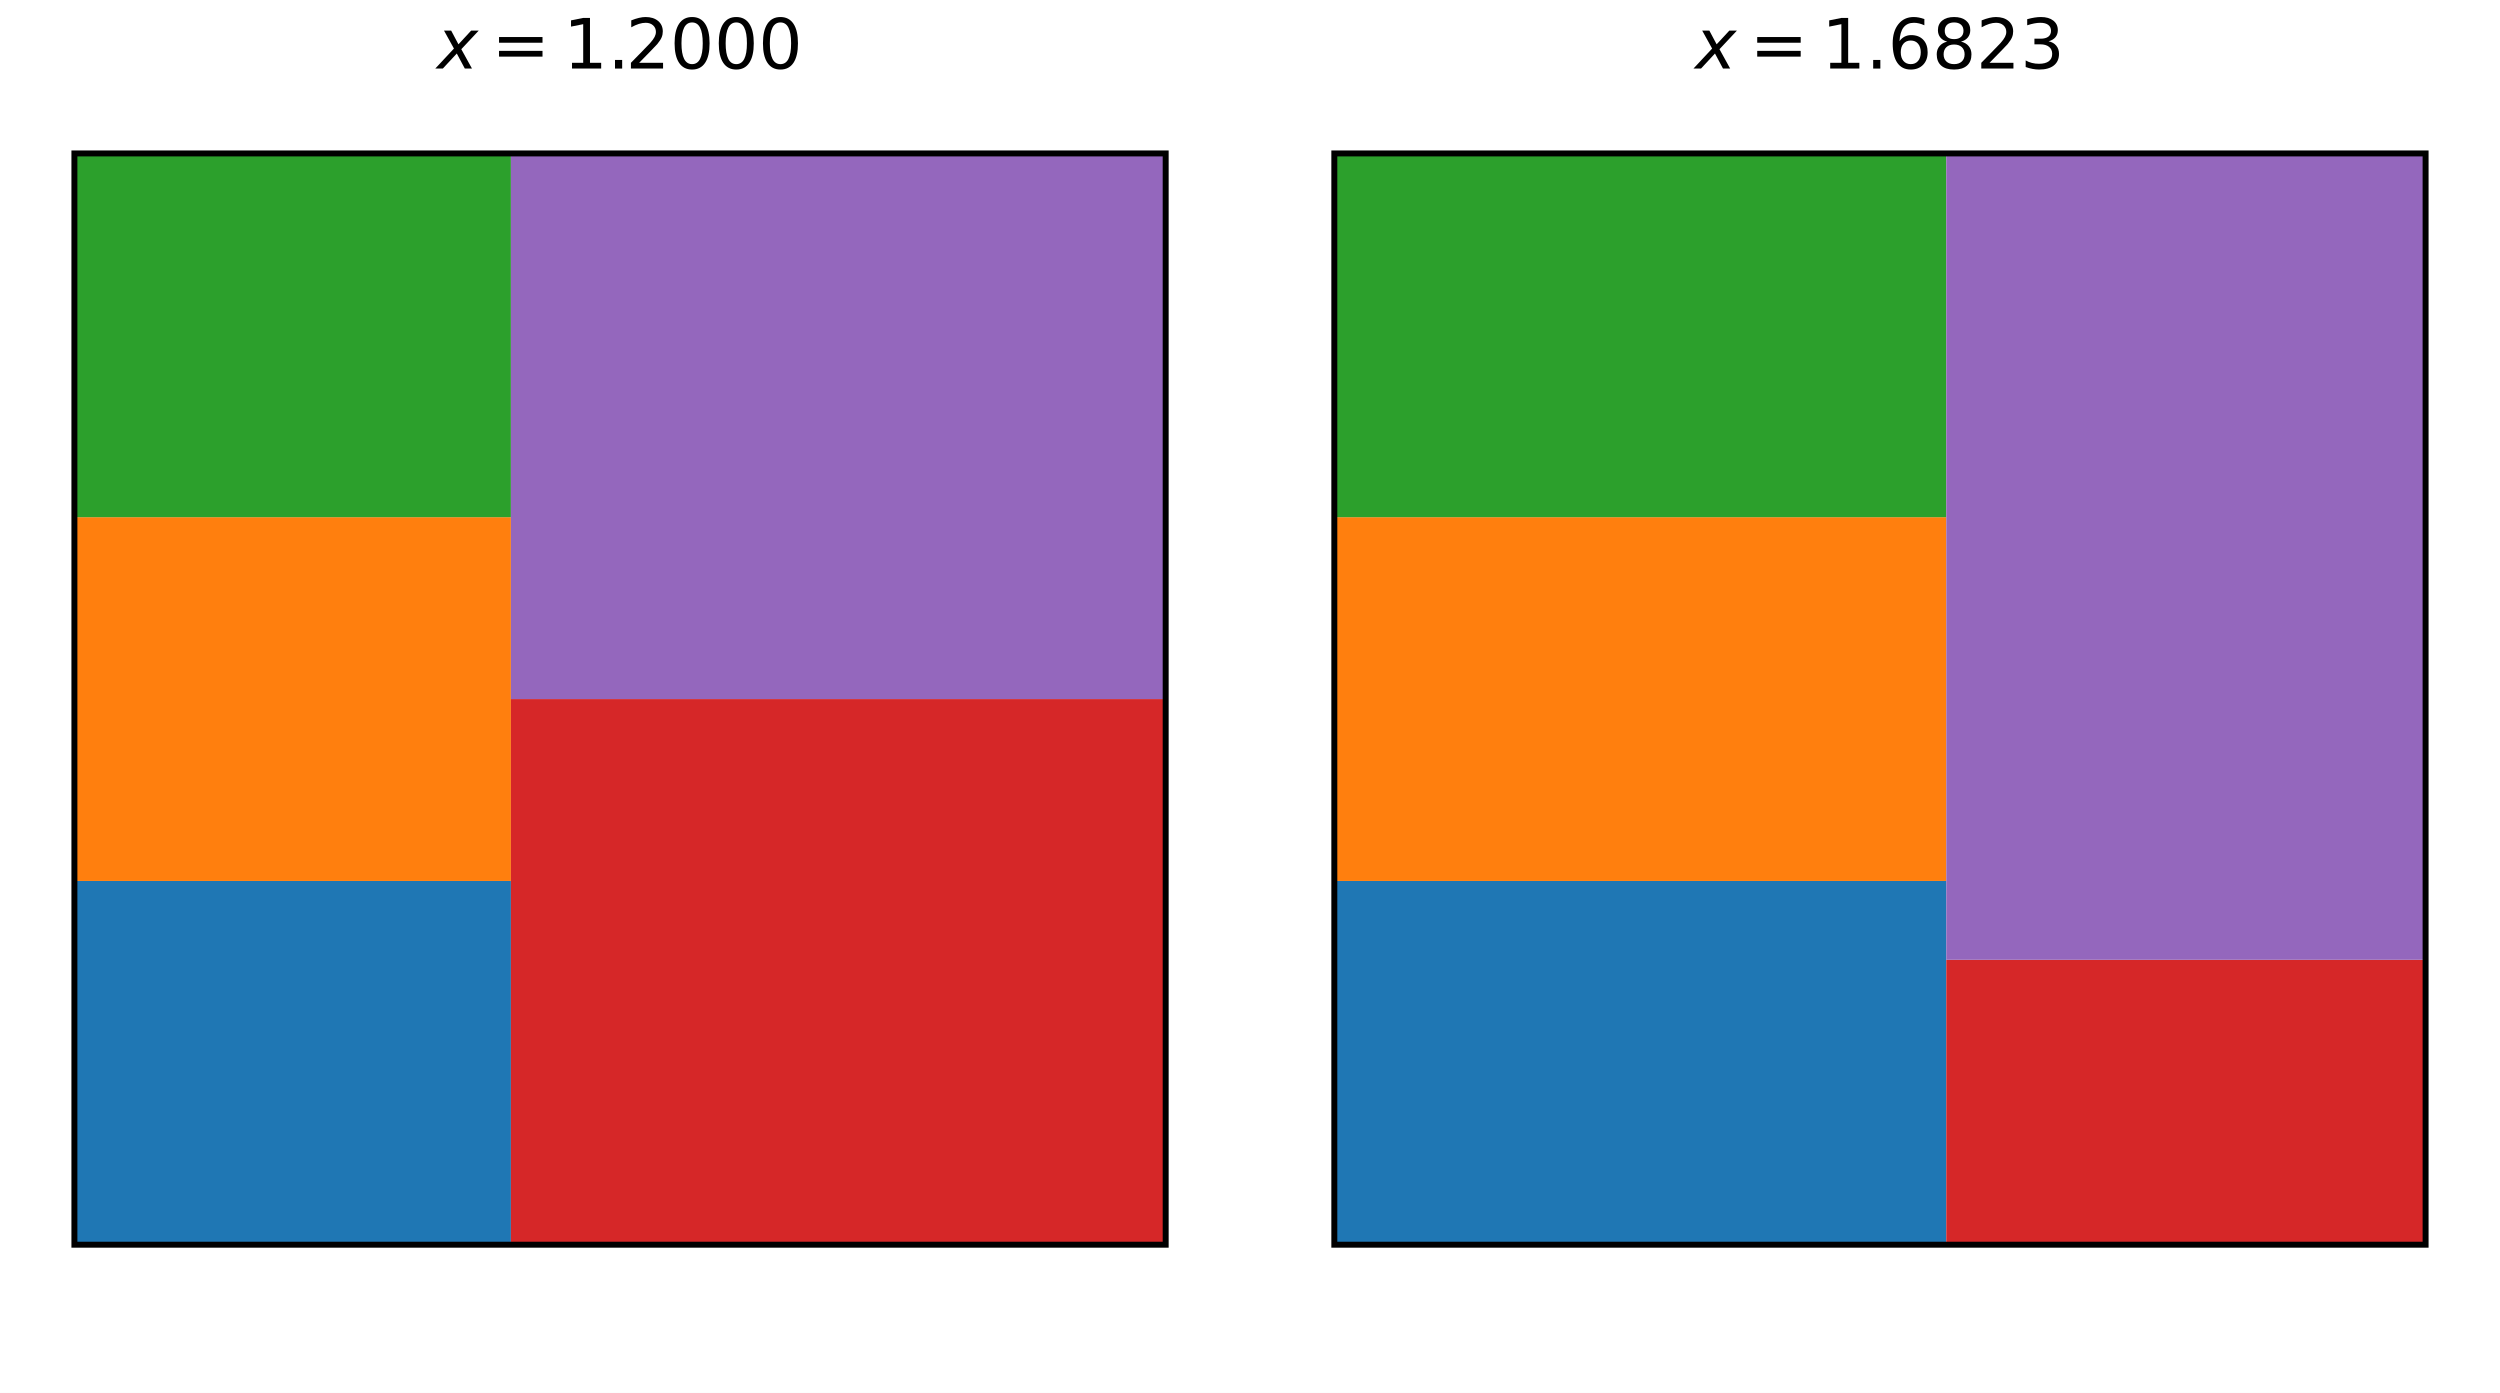
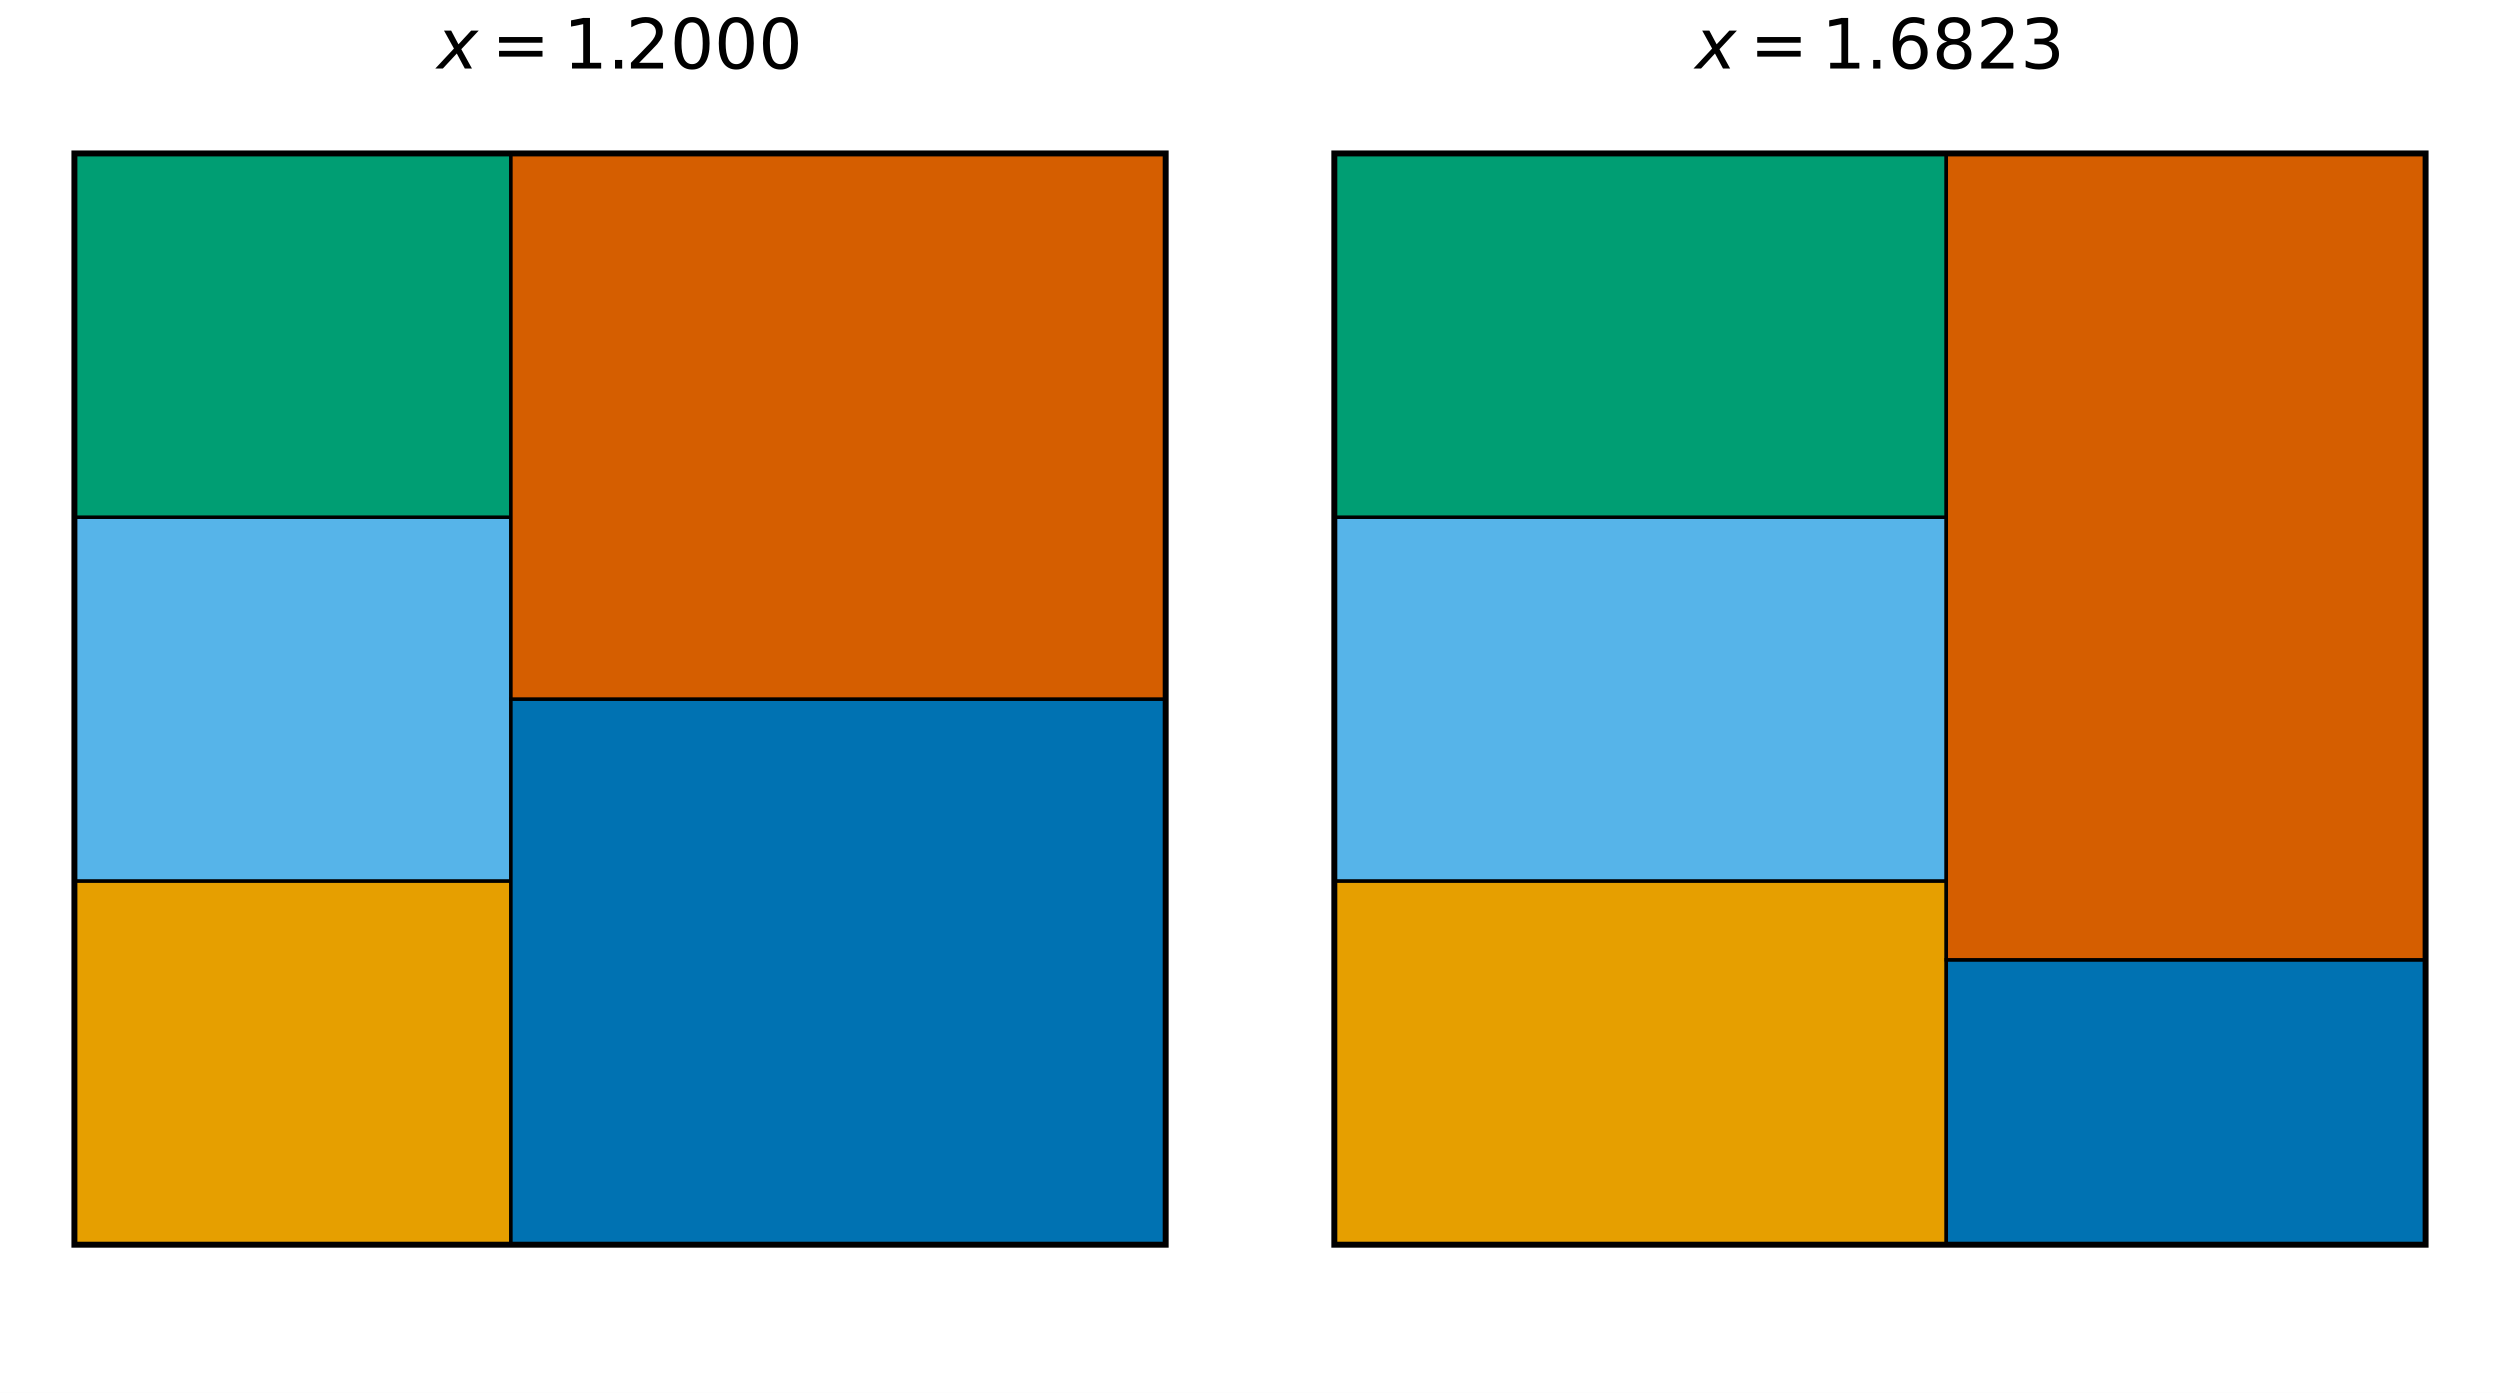
<svg xmlns="http://www.w3.org/2000/svg" xmlns:xlink="http://www.w3.org/1999/xlink" width="252pt" height="140.4pt" viewBox="0 0 252 140.4" version="1.1">
  <defs>
    <style type="text/css">*{stroke-linejoin: round; stroke-linecap: butt}</style>
  </defs>
  <g id="figure_1">
    <g id="patch_1">
      <path d="M 0 140.4  L 252 140.4  L 252 0  L 0 0  z " style="fill: #ffffff" />
    </g>
    <g id="axes_1">
      <g id="patch_2">
-         <path d="M 7.5 125.466  L 51.5 125.466  L 51.5 88.8  L 7.5 88.8  z " clip-path="url(#p38e5e6b6d0)" style="fill: #1f77b4" />
+         <path d="M 7.5 125.466  L 51.5 125.466  L 51.5 88.8  L 7.5 88.8  z " clip-path="url(#pca41b7feb7)" style="fill: #e69f00; stroke: #000000; stroke-width: 0.35; stroke-linejoin: miter" />
      </g>
      <g id="patch_3">
-         <path d="M 7.5 88.8  L 51.5 88.8  L 51.5 52.133  L 7.5 52.133  z " clip-path="url(#p38e5e6b6d0)" style="fill: #ff7f0e" />
+         <path d="M 7.5 88.8  L 51.5 88.8  L 51.5 52.133  L 7.5 52.133  z " clip-path="url(#pca41b7feb7)" style="fill: #56b4e9; stroke: #000000; stroke-width: 0.35; stroke-linejoin: miter" />
      </g>
      <g id="patch_4">
-         <path d="M 7.5 52.133  L 51.5 52.133  L 51.5 15.466  L 7.5 15.466  z " clip-path="url(#p38e5e6b6d0)" style="fill: #2ca02c" />
+         <path d="M 7.5 52.133  L 51.5 52.133  L 51.5 15.466  L 7.5 15.466  z " clip-path="url(#pca41b7feb7)" style="fill: #009e73; stroke: #000000; stroke-width: 0.35; stroke-linejoin: miter" />
      </g>
      <g id="patch_5">
-         <path d="M 51.5 125.466  L 117.5 125.466  L 117.5 70.466  L 51.5 70.466  z " clip-path="url(#p38e5e6b6d0)" style="fill: #d62728" />
+         <path d="M 51.5 125.466  L 117.5 125.466  L 117.5 70.466  L 51.5 70.466  z " clip-path="url(#pca41b7feb7)" style="fill: #0072b2; stroke: #000000; stroke-width: 0.35; stroke-linejoin: miter" />
      </g>
      <g id="patch_6">
-         <path d="M 51.5 70.466  L 117.5 70.466  L 117.5 15.466  L 51.5 15.466  z " clip-path="url(#p38e5e6b6d0)" style="fill: #9467bd" />
+         <path d="M 51.5 70.466  L 117.5 70.466  L 117.5 15.466  L 51.5 15.466  z " clip-path="url(#pca41b7feb7)" style="fill: #d55e00; stroke: #000000; stroke-width: 0.35; stroke-linejoin: miter" />
      </g>
      <g id="patch_7">
-         <path d="M 7.5 125.466  L 117.5 125.466  L 117.5 15.466  L 7.5 15.466  L 7.5 125.466  z " clip-path="url(#p38e5e6b6d0)" style="fill: none; stroke: #000000; stroke-width: 0.6; stroke-linejoin: miter" />
+         <path d="M 7.5 125.466  L 117.5 125.466  L 117.5 15.466  L 7.5 15.466  L 7.5 125.466  z " clip-path="url(#pca41b7feb7)" style="fill: none; stroke: #000000; stroke-width: 0.6; stroke-linejoin: miter" />
      </g>
      <g id="text_1">
        <g transform="translate(44.055 6.966182) scale(0.07 -0.07)">
          <defs>
            <path id="DejaVuSans-Oblique-78" d="M 3841 3500  L 2234 1784  L 3219 0  L 2559 0  L 1819 1388  L 531 0  L -166 0  L 1556 1844  L 641 3500  L 1300 3500  L 1972 2234  L 3144 3500  L 3841 3500  z " transform="scale(0.015625)" />
            <path id="DejaVuSans-3d" d="M 678 2906  L 4684 2906  L 4684 2381  L 678 2381  L 678 2906  z M 678 1631  L 4684 1631  L 4684 1100  L 678 1100  L 678 1631  z " transform="scale(0.015625)" />
            <path id="DejaVuSans-31" d="M 794 531  L 1825 531  L 1825 4091  L 703 3866  L 703 4441  L 1819 4666  L 2450 4666  L 2450 531  L 3481 531  L 3481 0  L 794 0  L 794 531  z " transform="scale(0.015625)" />
            <path id="DejaVuSans-2e" d="M 684 794  L 1344 794  L 1344 0  L 684 0  L 684 794  z " transform="scale(0.015625)" />
            <path id="DejaVuSans-32" d="M 1228 531  L 3431 531  L 3431 0  L 469 0  L 469 531  Q 828 903 1448 1529  Q 2069 2156 2228 2338  Q 2531 2678 2651 2914  Q 2772 3150 2772 3378  Q 2772 3750 2511 3984  Q 2250 4219 1831 4219  Q 1534 4219 1204 4116  Q 875 4013 500 3803  L 500 4441  Q 881 4594 1212 4672  Q 1544 4750 1819 4750  Q 2544 4750 2975 4387  Q 3406 4025 3406 3419  Q 3406 3131 3298 2873  Q 3191 2616 2906 2266  Q 2828 2175 2409 1742  Q 1991 1309 1228 531  z " transform="scale(0.015625)" />
            <path id="DejaVuSans-30" d="M 2034 4250  Q 1547 4250 1301 3770  Q 1056 3291 1056 2328  Q 1056 1369 1301 889  Q 1547 409 2034 409  Q 2525 409 2770 889  Q 3016 1369 3016 2328  Q 3016 3291 2770 3770  Q 2525 4250 2034 4250  z M 2034 4750  Q 2819 4750 3233 4129  Q 3647 3509 3647 2328  Q 3647 1150 3233 529  Q 2819 -91 2034 -91  Q 1250 -91 836 529  Q 422 1150 422 2328  Q 422 3509 836 4129  Q 1250 4750 2034 4750  z " transform="scale(0.015625)" />
          </defs>
          <use xlink:href="#DejaVuSans-Oblique-78" transform="translate(0 0.78125)" />
          <use xlink:href="#DejaVuSans-3d" transform="translate(78.66211 0.78125)" />
          <use xlink:href="#DejaVuSans-31" transform="translate(181.9336 0.78125)" />
          <use xlink:href="#DejaVuSans-2e" transform="translate(245.5566 0.78125)" />
          <use xlink:href="#DejaVuSans-32" transform="translate(271.8438 0.78125)" />
          <use xlink:href="#DejaVuSans-30" transform="translate(335.4668 0.78125)" />
          <use xlink:href="#DejaVuSans-30" transform="translate(399.0898 0.78125)" />
          <use xlink:href="#DejaVuSans-30" transform="translate(462.7129 0.78125)" />
        </g>
      </g>
    </g>
    <g id="axes_2">
      <g id="patch_8">
-         <path d="M 134.5 125.466  L 196.185 125.466  L 196.185 88.8  L 134.5 88.8  z " clip-path="url(#p5fd1b12e59)" style="fill: #1f77b4" />
+         <path d="M 134.5 125.466  L 196.185 125.466  L 196.185 88.8  L 134.5 88.8  z " clip-path="url(#p9374a58293)" style="fill: #e69f00; stroke: #000000; stroke-width: 0.35; stroke-linejoin: miter" />
      </g>
      <g id="patch_9">
-         <path d="M 134.5 88.8  L 196.185 88.8  L 196.185 52.133  L 134.5 52.133  z " clip-path="url(#p5fd1b12e59)" style="fill: #ff7f0e" />
+         <path d="M 134.5 88.8  L 196.185 88.8  L 196.185 52.133  L 134.5 52.133  z " clip-path="url(#p9374a58293)" style="fill: #56b4e9; stroke: #000000; stroke-width: 0.35; stroke-linejoin: miter" />
      </g>
      <g id="patch_10">
-         <path d="M 134.5 52.133  L 196.185 52.133  L 196.185 15.466  L 134.5 15.466  z " clip-path="url(#p5fd1b12e59)" style="fill: #2ca02c" />
+         <path d="M 134.5 52.133  L 196.185 52.133  L 196.185 15.466  L 134.5 15.466  z " clip-path="url(#p9374a58293)" style="fill: #009e73; stroke: #000000; stroke-width: 0.35; stroke-linejoin: miter" />
      </g>
      <g id="patch_11">
-         <path d="M 196.185 125.466  L 244.5 125.466  L 244.5 96.747  L 196.185 96.747  z " clip-path="url(#p5fd1b12e59)" style="fill: #d62728" />
+         <path d="M 196.185 125.466  L 244.5 125.466  L 244.5 96.747  L 196.185 96.747  z " clip-path="url(#p9374a58293)" style="fill: #0072b2; stroke: #000000; stroke-width: 0.35; stroke-linejoin: miter" />
      </g>
      <g id="patch_12">
-         <path d="M 196.185 96.747  L 244.5 96.747  L 244.5 15.466  L 196.185 15.466  z " clip-path="url(#p5fd1b12e59)" style="fill: #9467bd" />
+         <path d="M 196.185 96.747  L 244.5 96.747  L 244.5 15.466  L 196.185 15.466  z " clip-path="url(#p9374a58293)" style="fill: #d55e00; stroke: #000000; stroke-width: 0.35; stroke-linejoin: miter" />
      </g>
      <g id="patch_13">
-         <path d="M 134.5 125.466  L 244.5 125.466  L 244.5 15.466  L 134.5 15.466  L 134.5 125.466  z " clip-path="url(#p5fd1b12e59)" style="fill: none; stroke: #000000; stroke-width: 0.6; stroke-linejoin: miter" />
+         <path d="M 134.5 125.466  L 244.5 125.466  L 244.5 15.466  L 134.5 15.466  L 134.5 125.466  z " clip-path="url(#p9374a58293)" style="fill: none; stroke: #000000; stroke-width: 0.6; stroke-linejoin: miter" />
      </g>
      <g id="text_2">
        <g transform="translate(170.88 6.966182) scale(0.07 -0.07)">
          <defs>
            <path id="DejaVuSans-36" d="M 2113 2584  Q 1688 2584 1439 2293  Q 1191 2003 1191 1497  Q 1191 994 1439 701  Q 1688 409 2113 409  Q 2538 409 2786 701  Q 3034 994 3034 1497  Q 3034 2003 2786 2293  Q 2538 2584 2113 2584  z M 3366 4563  L 3366 3988  Q 3128 4100 2886 4159  Q 2644 4219 2406 4219  Q 1781 4219 1451 3797  Q 1122 3375 1075 2522  Q 1259 2794 1537 2939  Q 1816 3084 2150 3084  Q 2853 3084 3261 2657  Q 3669 2231 3669 1497  Q 3669 778 3244 343  Q 2819 -91 2113 -91  Q 1303 -91 875 529  Q 447 1150 447 2328  Q 447 3434 972 4092  Q 1497 4750 2381 4750  Q 2619 4750 2861 4703  Q 3103 4656 3366 4563  z " transform="scale(0.015625)" />
            <path id="DejaVuSans-38" d="M 2034 2216  Q 1584 2216 1326 1975  Q 1069 1734 1069 1313  Q 1069 891 1326 650  Q 1584 409 2034 409  Q 2484 409 2743 651  Q 3003 894 3003 1313  Q 3003 1734 2745 1975  Q 2488 2216 2034 2216  z M 1403 2484  Q 997 2584 770 2862  Q 544 3141 544 3541  Q 544 4100 942 4425  Q 1341 4750 2034 4750  Q 2731 4750 3128 4425  Q 3525 4100 3525 3541  Q 3525 3141 3298 2862  Q 3072 2584 2669 2484  Q 3125 2378 3379 2068  Q 3634 1759 3634 1313  Q 3634 634 3220 271  Q 2806 -91 2034 -91  Q 1263 -91 848 271  Q 434 634 434 1313  Q 434 1759 690 2068  Q 947 2378 1403 2484  z M 1172 3481  Q 1172 3119 1398 2916  Q 1625 2713 2034 2713  Q 2441 2713 2670 2916  Q 2900 3119 2900 3481  Q 2900 3844 2670 4047  Q 2441 4250 2034 4250  Q 1625 4250 1398 4047  Q 1172 3844 1172 3481  z " transform="scale(0.015625)" />
            <path id="DejaVuSans-33" d="M 2597 2516  Q 3050 2419 3304 2112  Q 3559 1806 3559 1356  Q 3559 666 3084 287  Q 2609 -91 1734 -91  Q 1441 -91 1130 -33  Q 819 25 488 141  L 488 750  Q 750 597 1062 519  Q 1375 441 1716 441  Q 2309 441 2620 675  Q 2931 909 2931 1356  Q 2931 1769 2642 2001  Q 2353 2234 1838 2234  L 1294 2234  L 1294 2753  L 1863 2753  Q 2328 2753 2575 2939  Q 2822 3125 2822 3475  Q 2822 3834 2567 4026  Q 2313 4219 1838 4219  Q 1578 4219 1281 4162  Q 984 4106 628 3988  L 628 4550  Q 988 4650 1302 4700  Q 1616 4750 1894 4750  Q 2613 4750 3031 4423  Q 3450 4097 3450 3541  Q 3450 3153 3228 2886  Q 3006 2619 2597 2516  z " transform="scale(0.015625)" />
          </defs>
          <use xlink:href="#DejaVuSans-Oblique-78" transform="translate(0 0.78125)" />
          <use xlink:href="#DejaVuSans-3d" transform="translate(78.66211 0.78125)" />
          <use xlink:href="#DejaVuSans-31" transform="translate(181.9336 0.78125)" />
          <use xlink:href="#DejaVuSans-2e" transform="translate(245.5566 0.78125)" />
          <use xlink:href="#DejaVuSans-36" transform="translate(277.3438 0.78125)" />
          <use xlink:href="#DejaVuSans-38" transform="translate(340.9668 0.78125)" />
          <use xlink:href="#DejaVuSans-32" transform="translate(404.5898 0.78125)" />
          <use xlink:href="#DejaVuSans-33" transform="translate(468.2129 0.78125)" />
        </g>
      </g>
    </g>
  </g>
  <defs>
-     <clipPath id="p38e5e6b6d0">
+     <clipPath id="pca41b7feb7">
      <rect x="2" y="9.966" width="121" height="121" />
    </clipPath>
-     <clipPath id="p5fd1b12e59">
+     <clipPath id="p9374a58293">
      <rect x="129" y="9.966" width="121" height="121" />
    </clipPath>
  </defs>
</svg>
